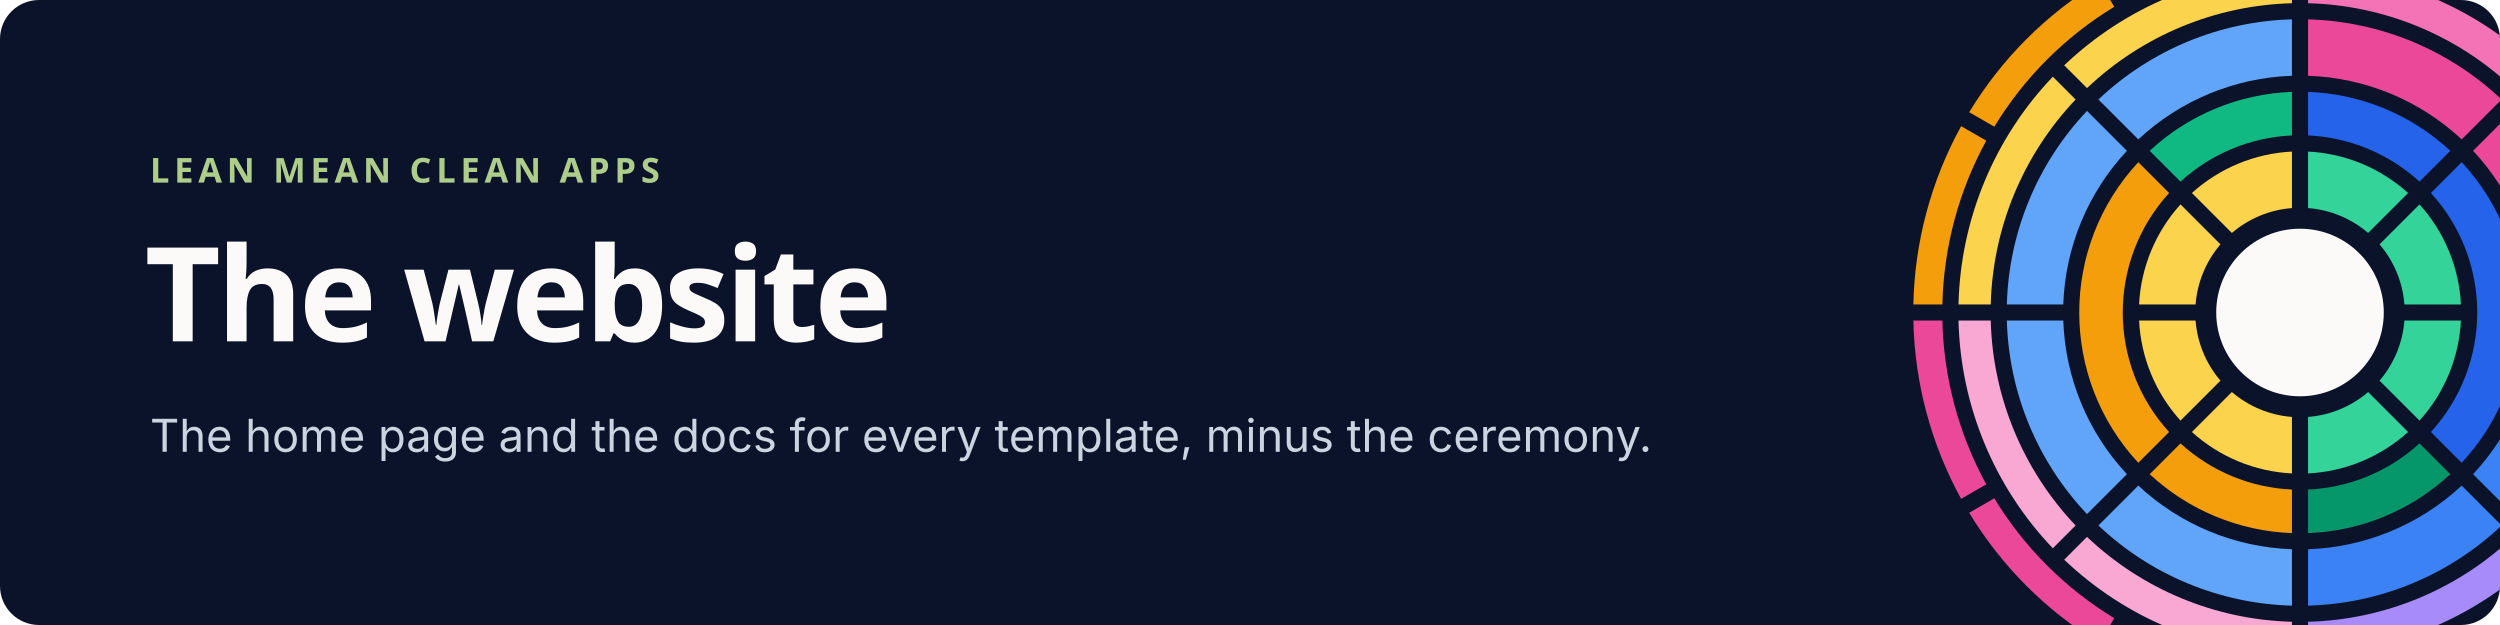
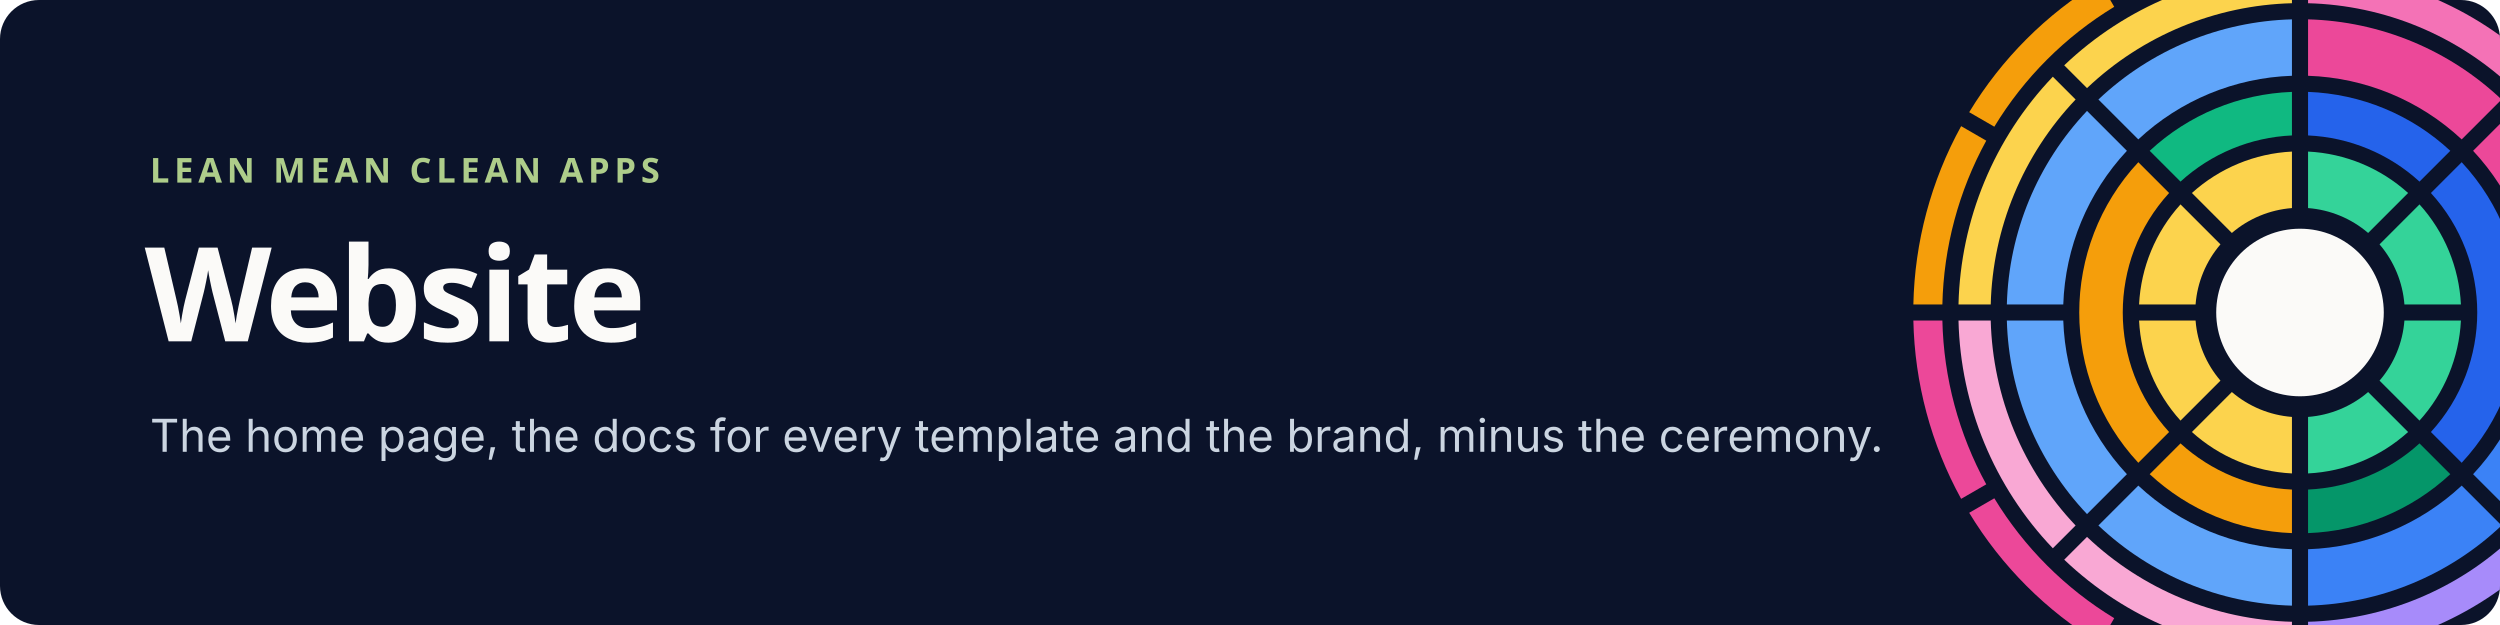
- <svg xmlns="http://www.w3.org/2000/svg" viewBox="0 0 1280 320" width="1280" height="320" role="img" aria-label="The website. The home page and the docs for every template, minus the ceremony.">
+ <svg xmlns="http://www.w3.org/2000/svg" viewBox="0 0 1280 320" width="1280" height="320" role="img" aria-label="Website. The home page, the docs for every template and the brand, minus the ceremony.">
  <clipPath id="frame">
    <rect width="1280" height="320" rx="20" />
  </clipPath>
  <g clip-path="url(#frame)">
    <g id="background">
      <rect width="1280" height="320" fill="#0B132A" />
    </g>
    <g id="logo">
      <g transform="translate(966.4 -51.2) scale(0.4125)">
        <path d="M522 32.1A480 480 0 0 1 743.29 91.4L725.28 122.58A444 444 0 0 0 522 68.11Z" fill="#DB2777" />
        <path d="M760.61 101.4A480 480 0 0 1 922.6 263.39L891.42 281.4A444 444 0 0 0 742.6 132.58Z" fill="#DB2777" />
        <path d="M932.6 280.71A480 480 0 0 1 991.9 502L955.89 502A444 444 0 0 0 901.42 298.72Z" fill="#DB2777" />
        <path d="M991.9 522A480 480 0 0 1 932.6 743.29L901.42 725.28A444 444 0 0 0 955.89 522Z" fill="#7C3AED" />
        <path d="M922.6 760.61A480 480 0 0 1 760.61 922.6L742.6 891.42A444 444 0 0 0 891.42 742.6Z" fill="#7C3AED" />
        <path d="M743.29 932.6A480 480 0 0 1 522 991.9L522 955.89A444 444 0 0 0 725.28 901.42Z" fill="#7C3AED" />
        <path d="M502 991.9A480 480 0 0 1 280.71 932.6L298.72 901.42A444 444 0 0 0 502 955.89Z" fill="#EC4899" />
        <path d="M263.39 922.6A480 480 0 0 1 101.4 760.61L132.58 742.6A444 444 0 0 0 281.4 891.42Z" fill="#EC4899" />
        <path d="M91.4 743.29A480 480 0 0 1 32.1 522L68.11 522A444 444 0 0 0 122.58 725.28Z" fill="#EC4899" />
        <path d="M32.1 502A480 480 0 0 1 91.4 280.71L122.58 298.72A444 444 0 0 0 68.11 502Z" fill="#F59E0B" />
        <path d="M101.4 263.39A480 480 0 0 1 263.39 101.4L281.4 132.58A444 444 0 0 0 132.58 281.4Z" fill="#F59E0B" />
        <path d="M280.71 91.4A480 480 0 0 1 502 32.1L502 68.11A444 444 0 0 0 298.72 122.58Z" fill="#F59E0B" />
        <path d="M522 88.12A424 424 0 0 1 804.66 205.2L776.37 233.49A384 384 0 0 0 522 128.13Z" fill="#F472B6" />
        <path d="M818.8 219.34A424 424 0 0 1 935.88 502L895.87 502A384 384 0 0 0 790.51 247.63Z" fill="#F472B6" />
        <path d="M935.88 522A424 424 0 0 1 818.8 804.66L790.51 776.37A384 384 0 0 0 895.87 522Z" fill="#A78BFA" />
        <path d="M804.66 818.8A424 424 0 0 1 522 935.88L522 895.87A384 384 0 0 0 776.37 790.51Z" fill="#A78BFA" />
        <path d="M502 935.88A424 424 0 0 1 219.34 818.8L247.63 790.51A384 384 0 0 0 502 895.87Z" fill="#F9A8D4" />
        <path d="M205.2 804.66A424 424 0 0 1 88.12 522L128.13 522A384 384 0 0 0 233.49 776.37Z" fill="#F9A8D4" />
        <path d="M88.12 502A424 424 0 0 1 205.2 219.34L233.49 247.63A384 384 0 0 0 128.13 502Z" fill="#FCD34D" />
        <path d="M219.34 205.2A424 424 0 0 1 502 88.12L502 128.13A384 384 0 0 0 247.63 233.49Z" fill="#FCD34D" />
        <path d="M522 148.14A364 364 0 0 1 762.22 247.64L712.7 297.16A294 294 0 0 0 522 218.17Z" fill="#EC4899" />
        <path d="M776.36 261.78A364 364 0 0 1 875.86 502L805.83 502A294 294 0 0 0 726.84 311.3Z" fill="#EC4899" />
        <path d="M875.86 522A364 364 0 0 1 776.36 762.22L726.84 712.7A294 294 0 0 0 805.83 522Z" fill="#3B82F6" />
        <path d="M762.22 776.36A364 364 0 0 1 522 875.86L522 805.83A294 294 0 0 0 712.7 726.84Z" fill="#3B82F6" />
        <path d="M502 875.86A364 364 0 0 1 261.78 776.36L311.3 726.84A294 294 0 0 0 502 805.83Z" fill="#60A5FA" />
        <path d="M247.64 762.22A364 364 0 0 1 148.14 522L218.17 522A294 294 0 0 0 297.16 712.7Z" fill="#60A5FA" />
        <path d="M148.14 502A364 364 0 0 1 247.64 261.78L297.16 311.3A294 294 0 0 0 218.17 502Z" fill="#60A5FA" />
        <path d="M261.78 247.64A364 364 0 0 1 502 148.14L502 218.17A294 294 0 0 0 311.3 297.16Z" fill="#60A5FA" />
        <path d="M522 238.18A274 274 0 0 1 698.55 311.31L660.33 349.53A220 220 0 0 0 522 292.23Z" fill="#2563EB" />
        <path d="M712.69 325.45A274 274 0 0 1 712.69 698.55L674.47 660.33A220 220 0 0 0 674.47 363.67Z" fill="#2563EB" />
        <path d="M698.55 712.69A274 274 0 0 1 522 785.82L522 731.77A220 220 0 0 0 660.33 674.47Z" fill="#059669" />
        <path d="M502 785.82A274 274 0 0 1 325.45 712.69L363.67 674.47A220 220 0 0 0 502 731.77Z" fill="#F59E0B" />
        <path d="M311.31 698.55A274 274 0 0 1 311.31 325.45L349.53 363.67A220 220 0 0 0 349.53 660.33Z" fill="#F59E0B" />
        <path d="M325.45 311.31A274 274 0 0 1 502 238.18L502 292.23A220 220 0 0 0 363.67 349.53Z" fill="#10B981" />
        <path d="M522 312.25A200 200 0 0 1 646.17 363.68L596.58 413.28A130 130 0 0 0 522 382.39Z" fill="#34D399" />
        <path d="M660.32 377.83A200 200 0 0 1 711.75 502L641.61 502A130 130 0 0 0 610.72 427.42Z" fill="#34D399" />
        <path d="M711.75 522A200 200 0 0 1 660.32 646.17L610.72 596.58A130 130 0 0 0 641.61 522Z" fill="#34D399" />
        <path d="M646.17 660.32A200 200 0 0 1 522 711.75L522 641.61A130 130 0 0 0 596.58 610.72Z" fill="#34D399" />
        <path d="M502 711.75A200 200 0 0 1 377.83 660.32L427.42 610.72A130 130 0 0 0 502 641.61Z" fill="#FCD34D" />
        <path d="M363.68 646.17A200 200 0 0 1 312.25 522L382.39 522A130 130 0 0 0 413.28 596.58Z" fill="#FCD34D" />
        <path d="M312.25 502A200 200 0 0 1 363.68 377.83L413.28 427.42A130 130 0 0 0 382.39 502Z" fill="#FCD34D" />
        <path d="M377.83 363.68A200 200 0 0 1 502 312.25L502 382.39A130 130 0 0 0 427.42 413.28Z" fill="#FCD34D" />
        <circle cx="512" cy="512" r="104" fill="#FBFAF8" />
      </g>
    </g>
    <g id="kicker">
      <text x="76.8" y="93.49" fill="#AECD8A" font-family="JetBrains Mono" font-weight="600" font-size="17.6" letter-spacing="2.46">LEAN MEAN CLEAN APPS</text>
    </g>
    <g id="title">
-       <text x="74.11" y="174.77" fill="#FBFAF8" font-family="Bricolage Grotesque" font-weight="800" font-size="67.2" letter-spacing="-2.02">The website</text>
+       <text x="74.11" y="174.77" fill="#FBFAF8" font-family="Bricolage Grotesque" font-weight="800" font-size="67.2" letter-spacing="-2.02">Website</text>
    </g>
    <g id="tagline">
-       <text x="76.8" y="231.31" fill="#CBD5E1" font-family="Inter" font-weight="400" font-size="23.2">The home page and the docs for every template, minus the ceremony.</text>
+       <text x="76.8" y="231.31" fill="#CBD5E1" font-family="Inter" font-weight="400" font-size="23.2">The home page, the docs for every template and the brand, minus the ceremony.</text>
    </g>
  </g>
</svg>
